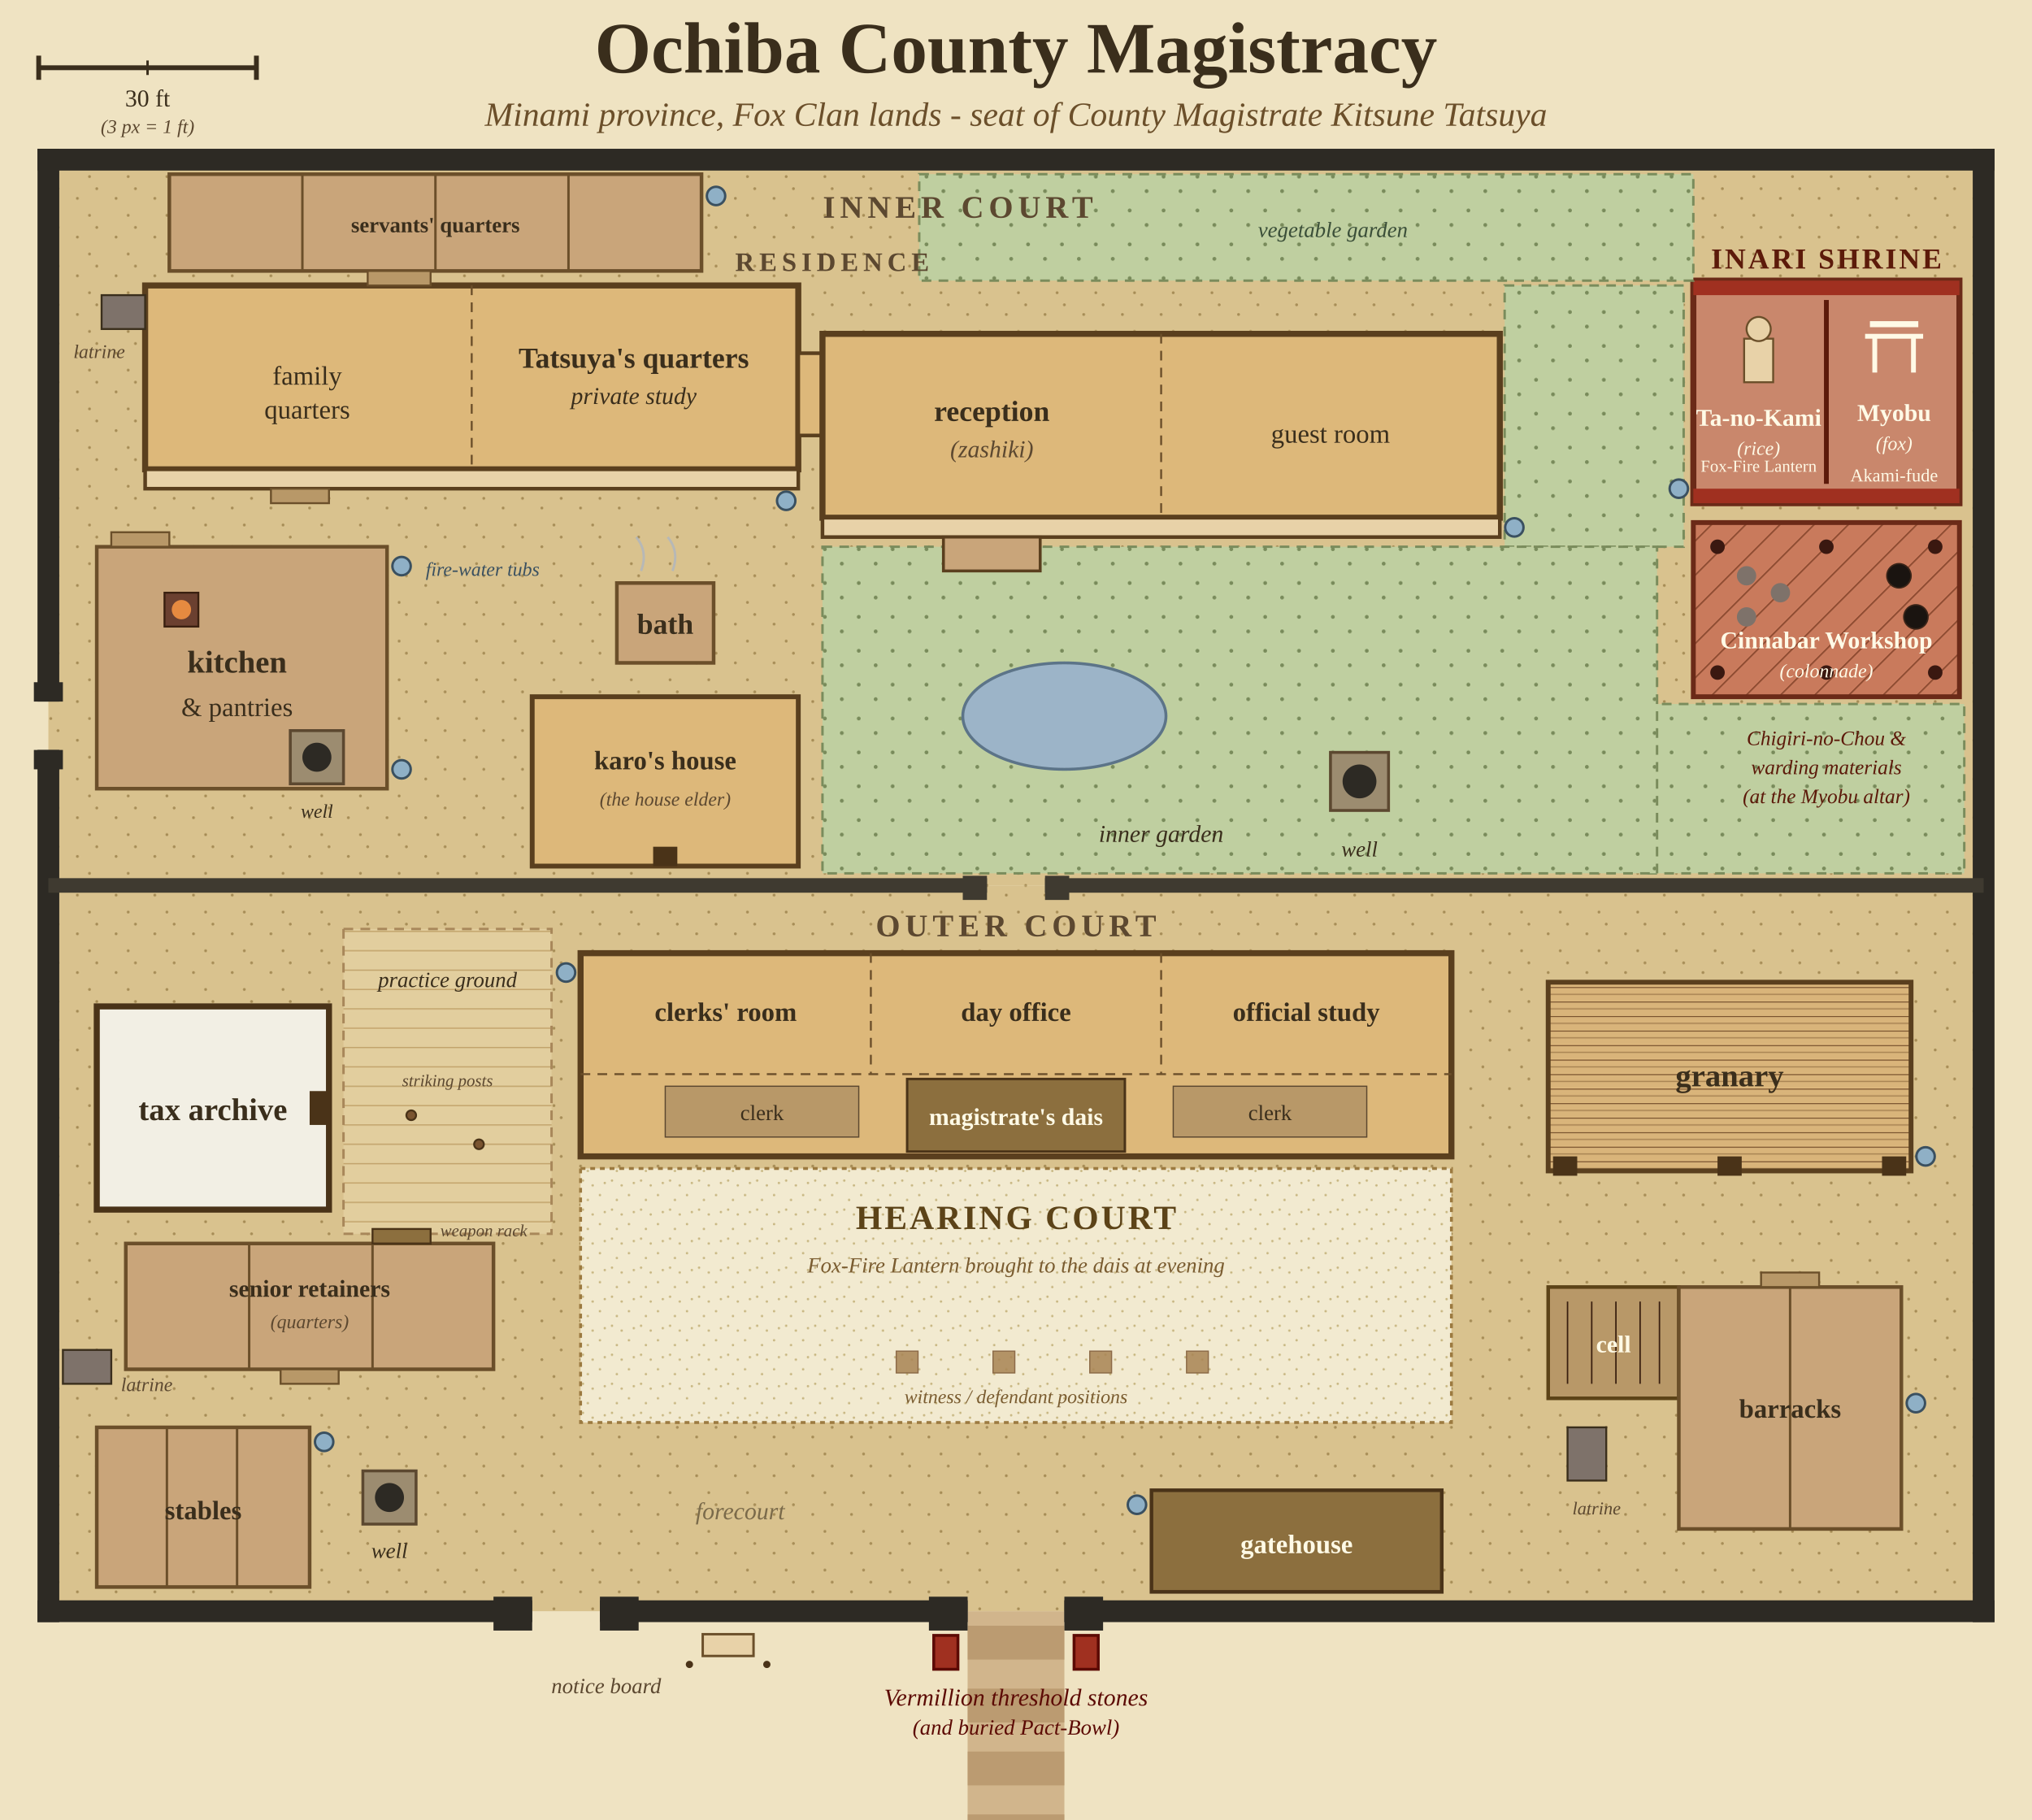
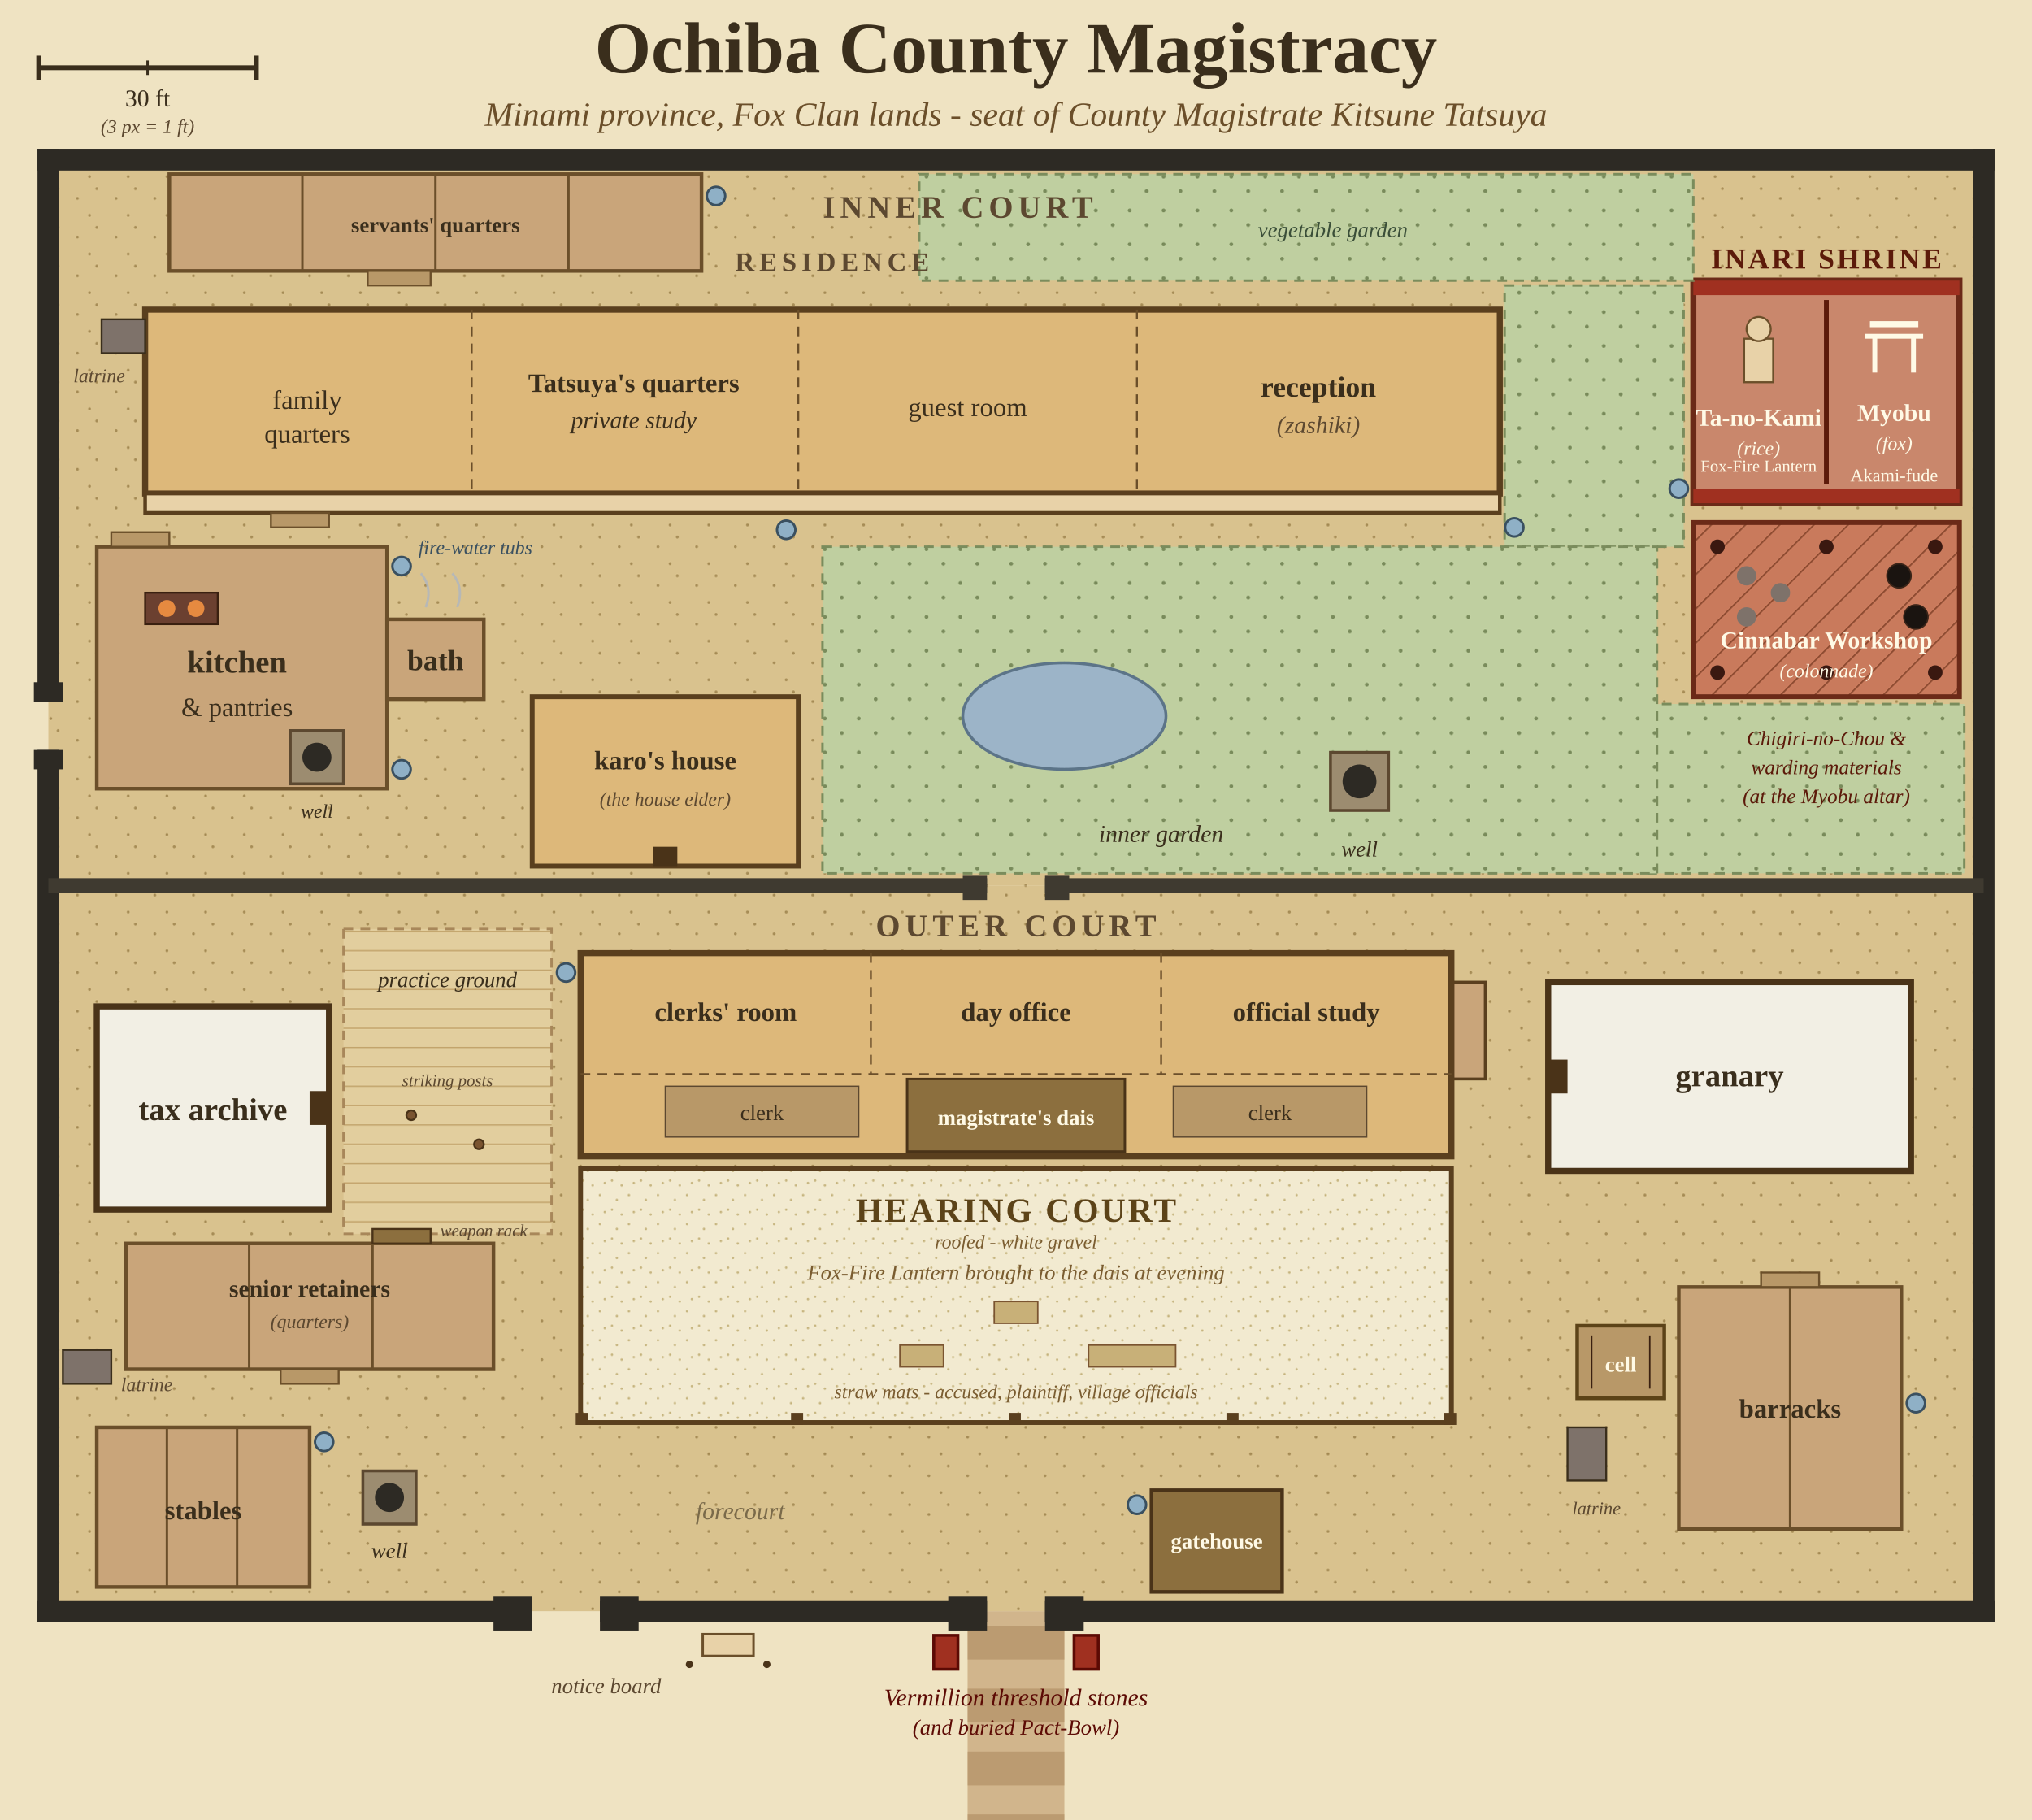
<svg xmlns="http://www.w3.org/2000/svg" viewBox="180 84 840 752" font-family="Georgia, 'Times New Roman', serif">
  <defs>
    <pattern id="colonnade-hatch" patternUnits="userSpaceOnUse" width="10" height="10" patternTransform="rotate(45)">
      <rect width="10" height="10" fill="#C97A5C" />
      <line x1="0" y1="0" x2="0" y2="10" stroke="#8C4A30" stroke-width="1.2" />
    </pattern>
    <pattern id="garden-stipple" patternUnits="userSpaceOnUse" width="14" height="14">
      <rect width="14" height="14" fill="#BFCFA0" />
      <circle cx="3" cy="3" r="0.8" fill="#7A8C5C" />
      <circle cx="10" cy="9" r="0.8" fill="#7A8C5C" />
    </pattern>
    <pattern id="court-earth" patternUnits="userSpaceOnUse" width="16" height="16">
      <rect width="16" height="16" fill="#D9C28E" />
      <circle cx="4" cy="6" r="0.6" fill="#A88E58" />
      <circle cx="12" cy="2" r="0.6" fill="#A88E58" />
      <circle cx="9" cy="13" r="0.6" fill="#A88E58" />
    </pattern>
    <pattern id="keiko-earth" patternUnits="userSpaceOnUse" width="16" height="16">
      <rect width="16" height="16" fill="#E2CE9E" />
      <line x1="0" y1="5" x2="16" y2="5" stroke="#C2A46C" stroke-width="0.5" />
      <line x1="0" y1="13" x2="16" y2="13" stroke="#C2A46C" stroke-width="0.5" />
    </pattern>
    <pattern id="oshirasu-sand" patternUnits="userSpaceOnUse" width="12" height="12">
      <rect width="12" height="12" fill="#F2EAD0" />
      <circle cx="3" cy="4" r="0.5" fill="#C9B884" />
      <circle cx="8" cy="2" r="0.5" fill="#C9B884" />
      <circle cx="10" cy="9" r="0.5" fill="#C9B884" />
      <circle cx="5" cy="10" r="0.5" fill="#C9B884" />
      <circle cx="1" cy="8" r="0.5" fill="#C9B884" />
    </pattern>
    <pattern id="granary-slats" patternUnits="userSpaceOnUse" width="14" height="6">
      <rect width="14" height="6" fill="#D9B47A" />
      <line x1="0" y1="0" x2="14" y2="0" stroke="#7A5430" stroke-width="0.8" />
      <line x1="0" y1="3" x2="14" y2="3" stroke="#A88454" stroke-width="0.5" />
    </pattern>
  </defs>
  <rect x="0" y="0" width="1200" height="900" fill="#EFE3C2" data-kind="-" />
  <g data-kind="road">
    <path d="M 600 900 L 600 750" stroke="#B89060" stroke-width="40" stroke-linecap="butt" opacity="0.55" />
    <path d="M 600 900 L 600 750" stroke="#9C7448" stroke-width="40" stroke-dasharray="14 12" fill="none" opacity="0.4" />
  </g>
  <text x="600" y="114" text-anchor="middle" font-size="30" font-weight="bold" fill="#3A2E1C" data-kind="-">Ochiba County Magistracy</text>
  <text x="600" y="136" text-anchor="middle" font-size="14" font-style="italic" fill="#6B4F2A" data-kind="-">Minami province, Fox Clan lands - seat of County Magistrate Kitsune Tatsuya</text>
  <g data-kind="-">
    <g stroke="#3A2E1C">
      <line x1="196" y1="112" x2="286" y2="112" stroke-width="2" />
      <line x1="196" y1="107" x2="196" y2="117" stroke-width="2" />
      <line x1="286" y1="107" x2="286" y2="117" stroke-width="2" />
      <line x1="241" y1="109" x2="241" y2="115" stroke-width="1" />
    </g>
    <text x="241" y="128" text-anchor="middle" font-size="10" fill="#3A2E1C">30 ft</text>
    <text x="241" y="139" text-anchor="middle" font-size="8" font-style="italic" fill="#5C4830">(3 px = 1 ft)</text>
  </g>
  <rect x="200" y="150" width="800" height="300" fill="url(#court-earth)" id="precinct" data-kind="inner court" />
  <rect x="200" y="450" width="800" height="300" fill="url(#court-earth)" id="precinct" data-kind="outer court" />
  <g stroke="#2D2A24" stroke-width="9" fill="none" stroke-linecap="square" data-kind="compound wall">
    <line x1="200" y1="150" x2="1000" y2="150" />
    <line x1="200" y1="150" x2="200" y2="369.5" />
    <line x1="200" y1="398.5" x2="200" y2="750" />
    <line x1="1000" y1="150" x2="1000" y2="750" />
    <line x1="200" y1="750" x2="395.5" y2="750" />
-     <line x1="432.5" y1="750" x2="575.5" y2="750" />
-     <line x1="624.5" y1="750" x2="1000" y2="750" />
+     <line x1="432.5" y1="750" x2="583.5" y2="750" />
+     <line x1="616.5" y1="750" x2="1000" y2="750" />
  </g>
  <g fill="#2D2A24" data-kind="main gate">
-     <rect x="564" y="744" width="16" height="14" />
-     <rect x="620" y="744" width="16" height="14" />
+     <rect x="572" y="744" width="16" height="14" />
+     <rect x="612" y="744" width="16" height="14" />
  </g>
  <g fill="#2D2A24" data-kind="side gate">
    <rect x="194" y="366" width="12" height="8" />
    <rect x="194" y="394" width="12" height="8" />
  </g>
  <g fill="#2D2A24" data-kind="side gate">
    <rect x="384" y="744" width="16" height="14" />
    <rect x="428" y="744" width="16" height="14" />
  </g>
  <g data-kind="threshold stones">
    <rect x="566" y="760" width="10" height="14" fill="#A03020" stroke="#5C0A04" stroke-width="1.2" />
    <rect x="624" y="760" width="10" height="14" fill="#A03020" stroke="#5C0A04" stroke-width="1.2" />
    <text x="600" y="789" text-anchor="middle" font-size="10" fill="#5C0A04" font-style="italic">Vermillion threshold stones</text>
    <text x="600" y="801" text-anchor="middle" font-size="9" fill="#5C0A04" font-style="italic">(and buried Pact-Bowl)</text>
  </g>
  <g data-kind="notice board">
    <rect x="470.5" y="759.5" width="21" height="9" fill="#E8D2A8" stroke="#6B4F2A" stroke-width="1" />
    <circle cx="465" cy="772" r="1.5" fill="#4A3318" />
    <circle cx="497" cy="772" r="1.5" fill="#4A3318" />
    <text x="430.6" y="783.9" text-anchor="middle" font-size="9" font-style="italic" fill="#5C4830">notice board</text>
  </g>
  <g stroke="#3F3A30" stroke-width="6" fill="none" stroke-dasharray="0" data-kind="court divider">
    <line x1="200" y1="450" x2="588" y2="450" />
    <line x1="612" y1="450" x2="1000" y2="450" />
  </g>
  <g fill="#3F3A30" data-kind="nakamon" data-part-of="court divider">
    <rect x="578" y="446" width="10" height="10" />
    <rect x="612" y="446" width="10" height="10" />
  </g>
  <text x="600" y="471" text-anchor="middle" font-size="13" font-weight="bold" fill="#5C4830" letter-spacing="2" data-kind="outer court">OUTER COURT</text>
  <text x="486" y="712" text-anchor="middle" font-size="10" font-style="italic" fill="#7A6A4A" data-kind="outer court">forecourt</text>
  <g data-kind="stables">
    <rect x="220" y="674" width="88" height="66" fill="#C9A57A" stroke="#6B4F2A" stroke-width="1.5" />
    <line x1="249" y1="674" x2="249" y2="740" stroke="#6B4F2A" stroke-width="1" />
    <line x1="278" y1="674" x2="278" y2="740" stroke="#6B4F2A" stroke-width="1" />
    <text x="264" y="712" text-anchor="middle" font-size="11" font-weight="bold" fill="#3A2E1C">stables</text>
  </g>
  <g data-kind="tax archive">
    <rect x="220" y="500" width="96" height="84" fill="#F2EFE4" stroke="#4A3318" stroke-width="2.5" />
    <rect x="308" y="535" width="8" height="14" fill="#4A3318" data-kind="door" />
    <text x="268" y="547" text-anchor="middle" font-size="13" font-weight="bold" fill="#3A2E1C">tax archive</text>
  </g>
  <g data-kind="office hall">
    <rect x="420" y="478" width="360" height="84" fill="#DDB87A" />
    <rect x="420" y="478" width="120" height="50" fill="#DDB87A" data-kind="clerks' room" />
    <rect x="540" y="478" width="120" height="50" fill="#DDB87A" data-kind="day office" />
    <rect x="660" y="478" width="120" height="50" fill="#DDB87A" data-kind="official study" />
+     <rect x="780" y="490" width="14" height="40" fill="#C9A57A" stroke="#5A3F1E" stroke-width="1.2" data-kind="genkan" />
    <rect x="420" y="478" width="360" height="84" fill="none" stroke="#5A3F1E" stroke-width="2.5" />
    <line x1="420" y1="528" x2="780" y2="528" stroke="#6B4F2A" stroke-width="0.8" stroke-dasharray="4 3" />
    <line x1="540" y1="478" x2="540" y2="528" stroke="#6B4F2A" stroke-width="0.8" stroke-dasharray="4 3" />
    <line x1="660" y1="478" x2="660" y2="528" stroke="#6B4F2A" stroke-width="0.8" stroke-dasharray="4 3" />
    <text x="480" y="506" text-anchor="middle" font-size="11" font-weight="bold" fill="#3A2E1C" data-kind="clerks' room">clerks' room</text>
    <text x="600" y="506" text-anchor="middle" font-size="11" font-weight="bold" fill="#3A2E1C" data-kind="day office">day office</text>
    <text x="720" y="506" text-anchor="middle" font-size="11" font-weight="bold" fill="#3A2E1C" data-kind="official study">official study</text>
    <rect x="555" y="530" width="90" height="30" fill="#8C6F3E" stroke="#4A3318" stroke-width="1" data-kind="magistrate's dais" />
-     <text x="600" y="549" text-anchor="middle" font-size="10" fill="#FFFAE6" font-weight="bold" data-kind="magistrate's dais">magistrate's dais</text>
+     <text x="600" y="549" text-anchor="middle" font-size="9" fill="#FFFAE6" font-weight="bold" data-kind="magistrate's dais">magistrate's dais</text>
    <g data-kind="clerks' seats">
      <rect x="455" y="533" width="80" height="21" fill="#B89868" stroke="#5C4830" stroke-width="0.5" />
      <text x="495" y="547" text-anchor="middle" font-size="9" fill="#3A2E1C">clerk</text>
      <rect x="665" y="533" width="80" height="21" fill="#B89868" stroke="#5C4830" stroke-width="0.5" />
      <text x="705" y="547" text-anchor="middle" font-size="9" fill="#3A2E1C">clerk</text>
    </g>
  </g>
  <g data-kind="hearing court">
-     <rect x="420" y="567" width="360" height="105" fill="url(#oshirasu-sand)" stroke="#9C7A40" stroke-width="1.2" stroke-dasharray="2 2" />
-     <text x="600" y="592" text-anchor="middle" font-size="14" font-weight="bold" fill="#5C4318" letter-spacing="1">HEARING COURT</text>
-     <text x="600" y="610" text-anchor="middle" font-size="9" font-style="italic" fill="#7A5C30" data-kind="fox-fire lantern">Fox-Fire Lantern brought to the dais at evening</text>
+     <rect x="420" y="567" width="360" height="105" fill="url(#oshirasu-sand)" stroke="#5A3F1E" stroke-width="2" />
+     <g fill="#5A3F1E">
+       <rect x="418" y="668" width="5" height="5" />
+       <rect x="507" y="668" width="5" height="5" />
+       <rect x="597" y="668" width="5" height="5" />
+       <rect x="687" y="668" width="5" height="5" />
+       <rect x="777" y="668" width="5" height="5" />
+     </g>
+     <text x="600" y="589" text-anchor="middle" font-size="14" font-weight="bold" fill="#5C4318" letter-spacing="1">HEARING COURT</text>
+     <text x="600" y="600" text-anchor="middle" font-size="8" font-style="italic" fill="#7A5C30">roofed - white gravel</text>
+     <text x="600" y="613" text-anchor="middle" font-size="9" font-style="italic" fill="#7A5C30" data-kind="fox-fire lantern">Fox-Fire Lantern brought to the dais at evening</text>
    <g data-kind="kneeling positions">
-       <g fill="#A88454" stroke="#7A5430" stroke-width="0.5" opacity="0.85">
-         <rect x="550.5" y="642.5" width="9" height="9" />
-         <rect x="590.5" y="642.5" width="9" height="9" />
-         <rect x="630.5" y="642.5" width="9" height="9" />
-         <rect x="670.5" y="642.5" width="9" height="9" />
+       <g fill="#C8B078" stroke="#7A5430" stroke-width="0.6">
+         <rect x="591" y="622" width="18" height="9" />
+         <rect x="552" y="640" width="18" height="9" />
+         <rect x="630" y="640" width="36" height="9" />
      </g>
-       <text x="600" y="664" text-anchor="middle" font-size="8" font-style="italic" fill="#7A5C30">witness / defendant positions</text>
+       <text x="600" y="662" text-anchor="middle" font-size="8" font-style="italic" fill="#7A5C30">straw mats - accused, plaintiff, village officials</text>
    </g>
  </g>
  <g data-kind="granary">
-     <rect x="820" y="490" width="150" height="78" fill="url(#granary-slats)" stroke="#5A3F1E" stroke-width="2" />
-     <g data-kind="granary stilts">
-       <rect x="822" y="562" width="10" height="8" fill="#4A3318" />
-       <rect x="890" y="562" width="10" height="8" fill="#4A3318" />
-       <rect x="958" y="562" width="10" height="8" fill="#4A3318" />
-     </g>
+     <rect x="820" y="490" width="150" height="78" fill="#F2EFE4" stroke="#4A3318" stroke-width="2.5" />
+     <rect x="820" y="522" width="8" height="14" fill="#4A3318" data-kind="door" />
    <text x="895" y="533" text-anchor="middle" font-size="13" font-weight="bold" fill="#3A2E1C">granary</text>
  </g>
  <g data-kind="cell">
-     <rect x="820" y="616" width="54" height="46" fill="#B89868" stroke="#5C4318" stroke-width="1.5" />
-     <line x1="828" y1="622" x2="828" y2="656" stroke="#3A2010" stroke-width="0.6" />
-     <line x1="838" y1="622" x2="838" y2="656" stroke="#3A2010" stroke-width="0.6" />
-     <line x1="848" y1="622" x2="848" y2="656" stroke="#3A2010" stroke-width="0.6" />
-     <line x1="858" y1="622" x2="858" y2="656" stroke="#3A2010" stroke-width="0.6" />
-     <line x1="866" y1="622" x2="866" y2="656" stroke="#3A2010" stroke-width="0.6" />
-     <text x="847" y="643" text-anchor="middle" font-size="10" font-weight="bold" fill="#FFFAE6">cell</text>
+     <rect x="832" y="632" width="36" height="30" fill="#B89868" stroke="#5C4318" stroke-width="1.5" />
+     <line x1="838" y1="636" x2="838" y2="658" stroke="#3A2010" stroke-width="0.6" />
+     <line x1="862" y1="636" x2="862" y2="658" stroke="#3A2010" stroke-width="0.6" />
+     <text x="850" y="651" text-anchor="middle" font-size="9" font-weight="bold" fill="#FFFAE6">cell</text>
  </g>
  <g data-kind="barracks">
    <rect x="874" y="616" width="92" height="100" fill="#C9A57A" stroke="#6B4F2A" stroke-width="1.5" />
    <line x1="920" y1="616" x2="920" y2="716" stroke="#6B4F2A" stroke-width="1" />
    <rect x="908" y="610" width="24" height="6" fill="#B89868" stroke="#6B4F2A" stroke-width="0.8" data-kind="door" />
    <text x="920" y="670" text-anchor="middle" font-size="11" font-weight="bold" fill="#3A2E1C">barracks</text>
  </g>
  <g data-kind="latrine">
    <rect x="828" y="674" width="16" height="22" fill="#7E726A" stroke="#3A2E1C" stroke-width="0.8" />
    <text x="840" y="710" text-anchor="middle" font-size="7.5" font-style="italic" fill="#5C4830">latrine</text>
  </g>
  <g data-kind="latrine">
    <rect x="206" y="642" width="20" height="14" fill="#7E726A" stroke="#3A2E1C" stroke-width="0.8" />
    <text x="230" y="659" font-size="8" font-style="italic" fill="#5C4830">latrine</text>
  </g>
  <g data-kind="well">
    <rect x="330" y="692" width="22" height="22" fill="#9C8C70" stroke="#5C4830" stroke-width="1.2" />
    <circle cx="341" cy="703" r="6" fill="#2D2A24" />
    <text x="341" y="728" text-anchor="middle" font-size="9" font-style="italic" fill="#3A2E1C">well</text>
  </g>
  <g data-kind="retainers' quarters">
    <rect x="232" y="598" width="152" height="52" fill="#C9A57A" stroke="#6B4F2A" stroke-width="1.5" />
    <line x1="283" y1="598" x2="283" y2="650" stroke="#6B4F2A" stroke-width="1" />
    <line x1="334" y1="598" x2="334" y2="650" stroke="#6B4F2A" stroke-width="1" />
    <rect x="296" y="650" width="24" height="6" fill="#B89868" stroke="#6B4F2A" stroke-width="0.8" data-kind="door" />
    <text x="308" y="620" text-anchor="middle" font-size="10" font-weight="bold" fill="#3A2E1C">senior retainers</text>
    <text x="308" y="633" text-anchor="middle" font-size="8" font-style="italic" fill="#5C4830">(quarters)</text>
  </g>
  <g data-kind="practice ground">
    <rect x="322" y="468" width="86" height="126" fill="url(#keiko-earth)" stroke="#A8875A" stroke-width="1" stroke-dasharray="4 3" />
    <text x="365" y="492" text-anchor="middle" font-size="9" font-style="italic" fill="#3A2E1C">practice ground</text>
    <g data-kind="striking posts">
      <text x="365" y="533" text-anchor="middle" font-size="7" font-style="italic" fill="#5C4830">striking posts</text>
      <circle cx="350" cy="545" r="2" fill="#7A5430" stroke="#4A3318" stroke-width="0.8" />
      <circle cx="378" cy="557" r="2" fill="#7A5430" stroke="#4A3318" stroke-width="0.8" />
    </g>
    <g data-kind="weapon rack">
      <rect x="334" y="592" width="24" height="6" fill="#8C6F3E" stroke="#4A3318" stroke-width="0.8" />
      <text x="362" y="595" text-anchor="start" font-size="7" font-style="italic" fill="#5C4830">weapon rack</text>
    </g>
  </g>
  <g data-kind="gatehouse">
-     <rect x="656" y="700" width="120" height="42" fill="#8C6F3E" stroke="#4A3318" stroke-width="1.5" />
-     <text x="716" y="726" text-anchor="middle" font-size="11" font-weight="bold" fill="#FFFAE6">gatehouse</text>
+     <rect x="656" y="700" width="54" height="42" fill="#8C6F3E" stroke="#4A3318" stroke-width="1.5" />
+     <text x="683" y="724" text-anchor="middle" font-size="9" font-weight="bold" fill="#FFFAE6">gatehouse</text>
  </g>
  <g data-kind="residence">
-     <rect x="240" y="202" width="270" height="76" fill="#DDB87A" />
-     <rect x="240" y="202" width="135" height="76" fill="#DDB87A" data-kind="family quarters" />
-     <rect x="375" y="202" width="135" height="76" fill="#DDB87A" data-kind="lord's quarters" />
-     <rect x="240" y="202" width="270" height="76" fill="none" stroke="#5A3F1E" stroke-width="2.5" />
-     <rect x="240" y="278" width="270" height="8" fill="#E8D2A8" stroke="#5A3F1E" stroke-width="1.5" data-kind="engawa" />
-     <line x1="375" y1="202" x2="375" y2="278" stroke="#6B4F2A" stroke-width="0.8" stroke-dasharray="4 3" />
+     <rect x="240" y="212" width="560" height="76" fill="#DDB87A" />
+     <rect x="240" y="212" width="135" height="76" fill="#DDB87A" data-kind="family quarters" />
+     <rect x="375" y="212" width="135" height="76" fill="#DDB87A" data-kind="lord's quarters" />
+     <rect x="510" y="212" width="140" height="76" fill="#DDB87A" data-kind="guest quarters" />
+     <rect x="650" y="212" width="150" height="76" fill="#DDB87A" data-kind="reception room" />
+     <rect x="240" y="212" width="560" height="76" fill="none" stroke="#5A3F1E" stroke-width="2.5" />
+     <rect x="240" y="288" width="560" height="8" fill="#E8D2A8" stroke="#5A3F1E" stroke-width="1.5" data-kind="engawa" />
+     <line x1="375" y1="212" x2="375" y2="288" stroke="#6B4F2A" stroke-width="0.8" stroke-dasharray="4 3" />
+     <line x1="510" y1="212" x2="510" y2="288" stroke="#6B4F2A" stroke-width="0.8" stroke-dasharray="4 3" />
+     <line x1="650" y1="212" x2="650" y2="288" stroke="#6B4F2A" stroke-width="0.8" stroke-dasharray="4 3" />
    <g data-kind="lord's quarters">
-       <text x="442" y="236" text-anchor="middle" font-size="12" font-weight="bold" fill="#3A2E1C">Tatsuya's quarters</text>
-       <text x="442" y="251" text-anchor="middle" font-size="10" font-style="italic" fill="#3A2E1C">private study</text>
+       <text x="442" y="246" text-anchor="middle" font-size="11" font-weight="bold" fill="#3A2E1C">Tatsuya's quarters</text>
+       <text x="442" y="261" text-anchor="middle" font-size="10" font-style="italic" fill="#3A2E1C">private study</text>
    </g>
    <g data-kind="family quarters">
-       <text x="307" y="243" text-anchor="middle" font-size="11" fill="#3A2E1C">family</text>
-       <text x="307" y="257" text-anchor="middle" font-size="11" fill="#3A2E1C">quarters</text>
-     </g>
-     <rect x="292" y="286" width="24" height="6" fill="#B89868" stroke="#6B4F2A" stroke-width="0.8" data-kind="door" />
-     <rect x="510" y="230" width="10" height="34" fill="#DDB87A" stroke="#5A3F1E" stroke-width="1.5" data-kind="residence corridor" />
-     <rect x="520" y="222" width="280" height="76" fill="#DDB87A" />
-     <rect x="520" y="222" width="140" height="76" fill="#DDB87A" data-kind="reception room" />
-     <rect x="660" y="222" width="140" height="76" fill="#DDB87A" data-kind="guest quarters" />
-     <rect x="520" y="222" width="280" height="76" fill="none" stroke="#5A3F1E" stroke-width="2.5" />
-     <rect x="520" y="298" width="280" height="8" fill="#E8D2A8" stroke="#5A3F1E" stroke-width="1.5" data-kind="engawa" />
-     <line x1="660" y1="222" x2="660" y2="298" stroke="#6B4F2A" stroke-width="0.8" stroke-dasharray="4 3" />
+       <text x="307" y="253" text-anchor="middle" font-size="11" fill="#3A2E1C">family</text>
+       <text x="307" y="267" text-anchor="middle" font-size="11" fill="#3A2E1C">quarters</text>
+     </g>
+     <rect x="292" y="296" width="24" height="6" fill="#B89868" stroke="#6B4F2A" stroke-width="0.8" data-kind="door" />
+     <text x="580" y="256" text-anchor="middle" font-size="11" fill="#3A2E1C" data-kind="guest quarters">guest room</text>
    <g data-kind="reception room">
-       <text x="590" y="258" text-anchor="middle" font-size="12" font-weight="bold" fill="#3A2E1C">reception</text>
-       <text x="590" y="273" text-anchor="middle" font-size="10" font-style="italic" fill="#5C4830">(zashiki)</text>
-     </g>
-     <text x="730" y="267" text-anchor="middle" font-size="11" fill="#3A2E1C" data-kind="guest quarters">guest room</text>
+       <text x="725" y="248" text-anchor="middle" font-size="12" font-weight="bold" fill="#3A2E1C">reception</text>
+       <text x="725" y="263" text-anchor="middle" font-size="10" font-style="italic" fill="#5C4830">(zashiki)</text>
+     </g>
  </g>
  <g data-kind="kitchen">
    <rect x="220" y="310" width="120" height="100" fill="#C9A57A" stroke="#6B4F2A" stroke-width="1.5" />
    <g data-kind="hearth">
-       <rect x="248" y="329" width="14" height="14" fill="#6B4030" stroke="#3A2010" stroke-width="0.8" />
-       <circle cx="255" cy="336" r="4" fill="#E68A40" />
+       <rect x="240" y="329" width="30" height="13" fill="#6B4030" stroke="#3A2010" stroke-width="0.8" />
+       <circle cx="249" cy="335.5" r="3.5" fill="#E68A40" />
+       <circle cx="261" cy="335.5" r="3.5" fill="#E68A40" />
    </g>
    <text x="278" y="362" text-anchor="middle" font-size="13" font-weight="bold" fill="#3A2E1C">kitchen</text>
    <text x="278" y="380" text-anchor="middle" font-size="11" fill="#3A2E1C">&amp; pantries</text>
    <rect x="226" y="304" width="24" height="6" fill="#B89868" stroke="#6B4F2A" stroke-width="0.8" data-kind="door" />
    <rect x="300" y="386" width="22" height="22" fill="#9C8C70" stroke="#5C4830" stroke-width="1.2" data-kind="well" />
    <circle cx="311" cy="397" r="6" fill="#2D2A24" data-kind="well" />
    <text x="311" y="422" text-anchor="middle" font-size="8" font-style="italic" fill="#3A2E1C" data-kind="well">well</text>
  </g>
  <rect x="802" y="202" width="74" height="108" fill="url(#garden-stipple)" stroke="#7A8C5C" stroke-width="1" stroke-dasharray="4 3" data-kind="garden" />
  <g data-kind="compound shrine">
    <rect x="880" y="200" width="110" height="92" fill="#C9876C" stroke="#6B2A18" stroke-width="2.5" />
    <line x1="935" y1="208" x2="935" y2="284" stroke="#5C1A0A" stroke-width="2" />
    <rect x="880" y="200" width="110" height="6" fill="#A03020" />
    <rect x="880" y="286" width="110" height="6" fill="#A03020" />
    <g data-kind="shrine altar">
      <g transform="translate(907, 226)">
        <rect x="-6" y="-2" width="12" height="18" fill="#E8D2A8" stroke="#6B4F2A" stroke-width="0.8" />
        <circle cx="0" cy="-6" r="5" fill="#E8D2A8" stroke="#6B4F2A" stroke-width="0.8" />
      </g>
      <text x="907" y="260" text-anchor="middle" font-size="10" font-weight="bold" fill="#FFFAE6">Ta-no-Kami</text>
      <text x="907" y="272" text-anchor="middle" font-size="8" font-style="italic" fill="#FFFAE6">(rice)</text>
    </g>
    <text x="907" y="279" text-anchor="middle" font-size="7" fill="#FFFAE6" data-kind="fox-fire lantern">Fox-Fire Lantern</text>
    <g data-kind="shrine altar">
      <g transform="translate(963, 218)">
        <line x1="-10" y1="0" x2="10" y2="0" stroke="#FFFAE6" stroke-width="2.5" />
        <line x1="-12" y1="5" x2="12" y2="5" stroke="#FFFAE6" stroke-width="2" />
        <line x1="-8" y1="5" x2="-8" y2="20" stroke="#FFFAE6" stroke-width="2" />
        <line x1="8" y1="5" x2="8" y2="20" stroke="#FFFAE6" stroke-width="2" />
      </g>
      <text x="963" y="258" text-anchor="middle" font-size="10" font-weight="bold" fill="#FFFAE6">Myobu</text>
      <text x="963" y="270" text-anchor="middle" font-size="8" font-style="italic" fill="#FFFAE6">(fox)</text>
    </g>
    <text x="963" y="283" text-anchor="middle" font-size="7.5" fill="#FFFAE6" data-kind="fox relics">Akami-fude</text>
  </g>
  <g data-kind="garden">
    <rect x="860" y="375" width="132" height="70" fill="url(#garden-stipple)" stroke="#7A8C5C" stroke-width="1" stroke-dasharray="4 3" />
  </g>
  <text x="935" y="195" text-anchor="middle" font-size="12" font-weight="bold" fill="#5C1A0A" letter-spacing="1" data-kind="compound shrine">INARI SHRINE</text>
  <g data-kind="fox relics">
    <text x="935" y="392" text-anchor="middle" font-size="8.5" font-style="italic" fill="#5C1A0A">Chigiri-no-Chou &amp;</text>
    <text x="935" y="404" text-anchor="middle" font-size="8.5" font-style="italic" fill="#5C1A0A">warding materials</text>
    <text x="935" y="416" text-anchor="middle" font-size="8.5" font-style="italic" fill="#5C1A0A">(at the Myobu altar)</text>
  </g>
  <g data-kind="cinnabar workshop">
    <rect x="880" y="300" width="110" height="72" fill="url(#colonnade-hatch)" stroke="#6B2A18" stroke-width="2" />
    <circle cx="890" cy="310" r="3" fill="#3A1810" />
    <circle cx="935" cy="310" r="3" fill="#3A1810" />
    <circle cx="980" cy="310" r="3" fill="#3A1810" />
    <circle cx="890" cy="362" r="3" fill="#3A1810" />
    <circle cx="935" cy="362" r="3" fill="#3A1810" />
    <circle cx="980" cy="362" r="3" fill="#3A1810" />
    <g data-kind="drying stones and bowls">
      <circle cx="902" cy="322" r="4" fill="#7E726A" />
      <circle cx="916" cy="329" r="4" fill="#7E726A" />
      <circle cx="902" cy="339" r="4" fill="#7E726A" />
      <circle cx="965" cy="322" r="5" fill="#1A1410" stroke="#3A2418" stroke-width="0.6" />
      <circle cx="972" cy="339" r="5" fill="#1A1410" stroke="#3A2418" stroke-width="0.6" />
    </g>
    <text x="935" y="352" text-anchor="middle" font-size="10" font-weight="bold" fill="#FFFAE6">Cinnabar Workshop</text>
    <text x="935" y="364" text-anchor="middle" font-size="8" font-style="italic" fill="#FFFAE6">(colonnade)</text>
  </g>
  <g data-kind="garden">
    <rect x="520" y="310" width="345" height="135" fill="url(#garden-stipple)" stroke="#7A8C5C" stroke-width="1" stroke-dasharray="4 3" />
    <ellipse cx="620" cy="380" rx="42" ry="22" fill="#9CB4C8" stroke="#5C7488" stroke-width="1.2" data-kind="garden pond" />
    <text x="660" y="432" text-anchor="middle" font-size="10" font-style="italic" fill="#3A2E1C">inner garden</text>
  </g>
  <g data-kind="bath">
-     <rect x="435" y="325" width="40" height="33" fill="#C9A57A" stroke="#6B4F2A" stroke-width="1.5" />
-     <path d="M 445 320 q 3 -8 -2 -14 M 458 320 q 3 -8 -2 -14" stroke="#A8B4C8" stroke-width="1" fill="none" opacity="0.7" />
-     <text x="455" y="346" text-anchor="middle" font-size="12" font-weight="bold" fill="#3A2E1C">bath</text>
+     <rect x="340" y="340" width="40" height="33" fill="#C9A57A" stroke="#6B4F2A" stroke-width="1.5" />
+     <path d="M 356 335 q 3 -8 -2 -14 M 369 335 q 3 -8 -2 -14" stroke="#A8B4C8" stroke-width="1" fill="none" opacity="0.7" />
+     <text x="360" y="361" text-anchor="middle" font-size="12" font-weight="bold" fill="#3A2E1C">bath</text>
  </g>
  <g data-kind="karo's house">
    <rect x="400" y="372" width="110" height="70" fill="#DDB87A" stroke="#5A3F1E" stroke-width="2" />
    <rect x="450" y="434" width="10" height="8" fill="#4A3318" data-kind="door" />
    <text x="455" y="402" text-anchor="middle" font-size="11" font-weight="bold" fill="#3A2E1C">karo's house</text>
    <text x="455" y="417" text-anchor="middle" font-size="8" font-style="italic" fill="#5C4830">(the house elder)</text>
  </g>
  <g data-kind="well" data-part-of="garden">
    <rect x="730" y="395" width="24" height="24" fill="#9C8C70" stroke="#5C4830" stroke-width="1.2" />
    <circle cx="742" cy="407" r="7" fill="#2D2A24" />
    <text x="742" y="438" text-anchor="middle" font-size="9" font-style="italic" fill="#3A2E1C">well</text>
  </g>
  <g data-kind="servants' quarters">
    <rect x="250" y="156" width="220" height="40" fill="#C9A57A" stroke="#6B4F2A" stroke-width="1.5" />
    <line x1="305" y1="156" x2="305" y2="196" stroke="#6B4F2A" stroke-width="1" />
    <line x1="360" y1="156" x2="360" y2="196" stroke="#6B4F2A" stroke-width="1" />
    <line x1="415" y1="156" x2="415" y2="196" stroke="#6B4F2A" stroke-width="1" />
    <rect x="332" y="196" width="26" height="6" fill="#B89868" stroke="#6B4F2A" stroke-width="0.8" data-kind="door" />
    <text x="360" y="180" text-anchor="middle" font-size="9" font-weight="bold" fill="#3A2E1C">servants' quarters</text>
  </g>
  <g data-kind="latrine" data-part-of="residence">
-     <rect x="222" y="206" width="18" height="14" fill="#7E726A" stroke="#3A2E1C" stroke-width="0.8" />
-     <text x="221" y="232" text-anchor="middle" font-size="8" font-style="italic" fill="#5C4830">latrine</text>
+     <rect x="222" y="216" width="18" height="14" fill="#7E726A" stroke="#3A2E1C" stroke-width="0.8" />
+     <text x="221" y="242" text-anchor="middle" font-size="8" font-style="italic" fill="#5C4830">latrine</text>
  </g>
  <g data-kind="vegetable garden">
    <rect x="560" y="156" width="320" height="44" fill="url(#garden-stipple)" stroke="#7A8C5C" stroke-width="1" stroke-dasharray="4 3" />
    <text x="731" y="182" text-anchor="middle" font-size="9" font-style="italic" fill="#3A4E38">vegetable garden</text>
-   </g>
-   <g data-kind="genkan" data-part-of="residence">
-     <rect x="570" y="306" width="40" height="14" fill="#C9A57A" stroke="#5A3F1E" stroke-width="1.2" />
  </g>
  <text x="576" y="174" text-anchor="middle" font-size="13" font-weight="bold" fill="#5C4830" letter-spacing="2" data-kind="inner court">INNER COURT</text>
  <text x="524" y="196" text-anchor="middle" font-size="11" font-weight="bold" fill="#5C4830" letter-spacing="2" data-kind="residence">RESIDENCE</text>
  <g fill="#8FB0C6" stroke="#3A5060" stroke-width="1" data-kind="fire-water tubs">
    <circle cx="346" cy="318" r="3.8" />
    <circle cx="346" cy="402" r="3.8" />
    <circle cx="414" cy="486" r="3.8" />
-     <circle cx="505" cy="291" r="3.8" />
+     <circle cx="505" cy="303" r="3.8" />
    <circle cx="806" cy="302" r="3.8" />
    <circle cx="874" cy="286" r="3.8" />
-     <circle cx="976" cy="562" r="3.8" />
    <circle cx="972" cy="664" r="3.8" />
    <circle cx="650" cy="706" r="3.8" />
    <circle cx="314" cy="680" r="3.8" />
    <circle cx="476" cy="165" r="3.8" />
  </g>
-   <text x="356" y="322" text-anchor="start" font-size="8" font-style="italic" fill="#3A5060" data-kind="fire-water tubs">fire-water tubs</text>
+   <text x="353" y="313" text-anchor="start" font-size="8" font-style="italic" fill="#3A5060" data-kind="fire-water tubs">fire-water tubs</text>
</svg>
